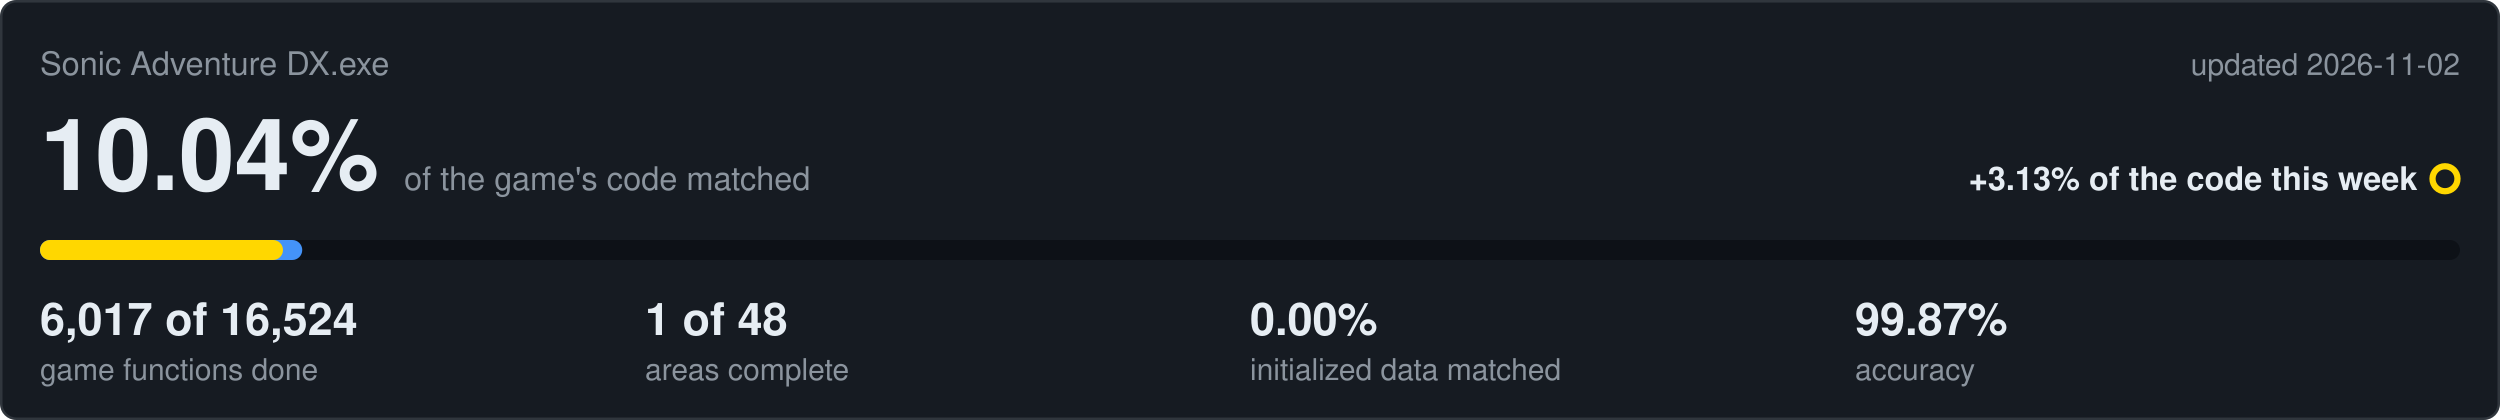
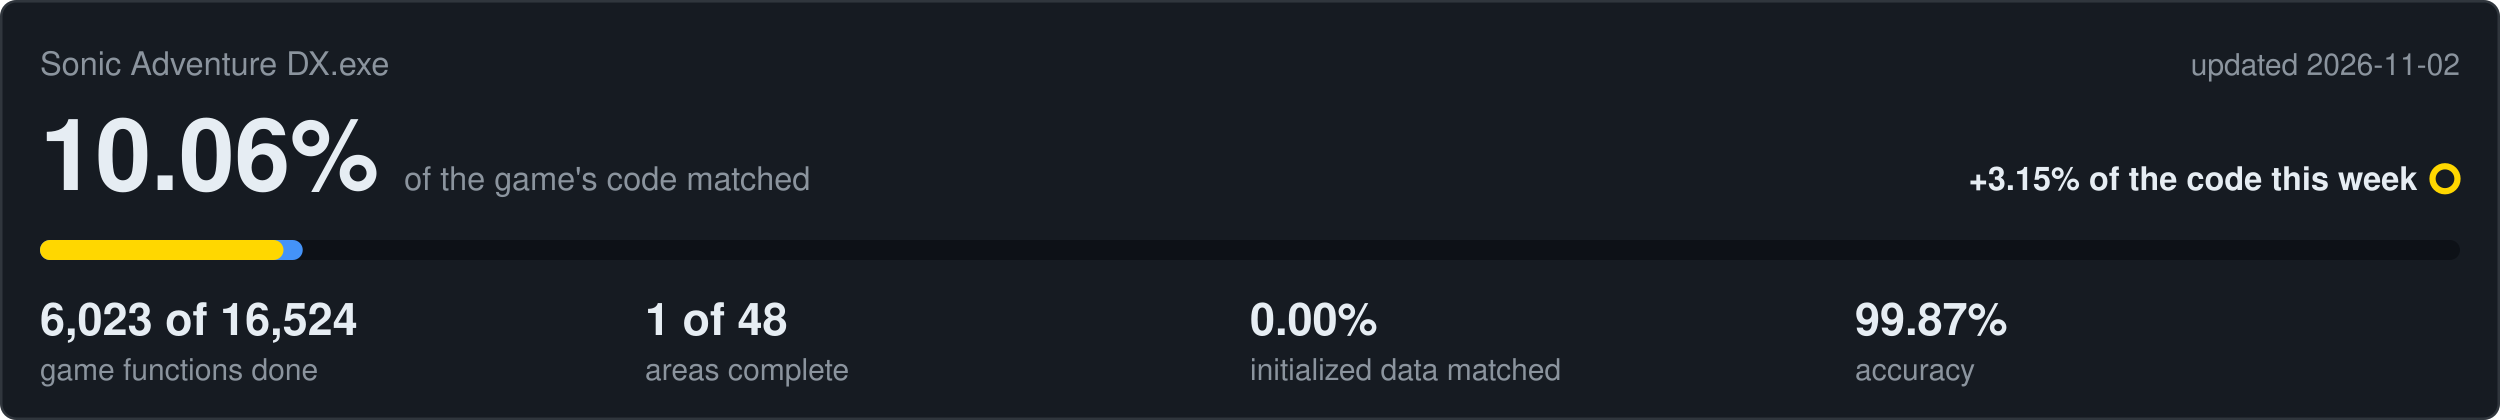
<svg xmlns="http://www.w3.org/2000/svg" viewBox="0 0 1000 168" width="1000" height="168">
  <rect x="0.5" y="0.5" width="999" height="167" rx="6" fill="#161b22" stroke="#30363d" />
  <text x="16" y="30" font-family="Segoe UI,Helvetica,Arial,sans-serif" font-size="13" fill="#8b949e">Sonic Adventure DX.exe</text>
  <text x="984" y="30" text-anchor="end" font-family="Segoe UI,Helvetica,Arial,sans-serif" font-size="12" fill="#8b949e">updated 2026-11-02</text>
-   <text x="16" y="76" font-family="Segoe UI,Helvetica,Arial,sans-serif" font-size="40" font-weight="600" fill="#e6edf3">10.04%<tspan dx="10" font-size="13" font-weight="400" fill="#8b949e">of the game's code matched</tspan>
+   <text x="16" y="76" font-family="Segoe UI,Helvetica,Arial,sans-serif" font-size="40" font-weight="600" fill="#e6edf3">10.06%<tspan dx="10" font-size="13" font-weight="400" fill="#8b949e">of the game's code matched</tspan>
  </text>
-   <text x="967" y="76" text-anchor="end" font-family="Segoe UI,Helvetica,Arial,sans-serif" font-size="13" font-weight="600" fill="#e6edf3">+3.13% of the code this week</text>
+   <text x="967" y="76" text-anchor="end" font-family="Segoe UI,Helvetica,Arial,sans-serif" font-size="13" font-weight="600" fill="#e6edf3">+3.15% of the code this week</text>
  <circle cx="978" cy="71.5" r="5" fill="none" stroke="#ffd700" stroke-width="2.5" />
  <rect x="16" y="96" width="968" height="8" rx="4" fill="#0d1117" />
-   <rect x="16" y="96" width="104.9" height="8" rx="4" fill="#4493f8" />
-   <rect x="16" y="96" width="97.2" height="8" rx="4" fill="#ffd700" />
-   <text x="16" y="134" font-family="Segoe UI,Helvetica,Arial,sans-serif" font-size="18" font-weight="600" fill="#e6edf3">6,017 of 16,524</text>
+   <rect x="16" y="96" width="105.1" height="8" rx="4" fill="#4493f8" />
+   <rect x="16" y="96" width="97.4" height="8" rx="4" fill="#ffd700" />
+   <text x="16" y="134" font-family="Segoe UI,Helvetica,Arial,sans-serif" font-size="18" font-weight="600" fill="#e6edf3">6,023 of 16,524</text>
  <text x="16" y="152" font-family="Segoe UI,Helvetica,Arial,sans-serif" font-size="12" fill="#8b949e">game functions done</text>
  <text x="258" y="134" font-family="Segoe UI,Helvetica,Arial,sans-serif" font-size="18" font-weight="600" fill="#e6edf3">1 of 48</text>
  <text x="258" y="152" font-family="Segoe UI,Helvetica,Arial,sans-serif" font-size="12" fill="#8b949e">areas complete</text>
  <text x="500" y="134" font-family="Segoe UI,Helvetica,Arial,sans-serif" font-size="18" font-weight="600" fill="#e6edf3">0.00%</text>
  <text x="500" y="152" font-family="Segoe UI,Helvetica,Arial,sans-serif" font-size="12" fill="#8b949e">initialized data matched</text>
  <text x="742" y="134" font-family="Segoe UI,Helvetica,Arial,sans-serif" font-size="18" font-weight="600" fill="#e6edf3">99.87%</text>
  <text x="742" y="152" font-family="Segoe UI,Helvetica,Arial,sans-serif" font-size="12" fill="#8b949e">accuracy</text>
</svg>
